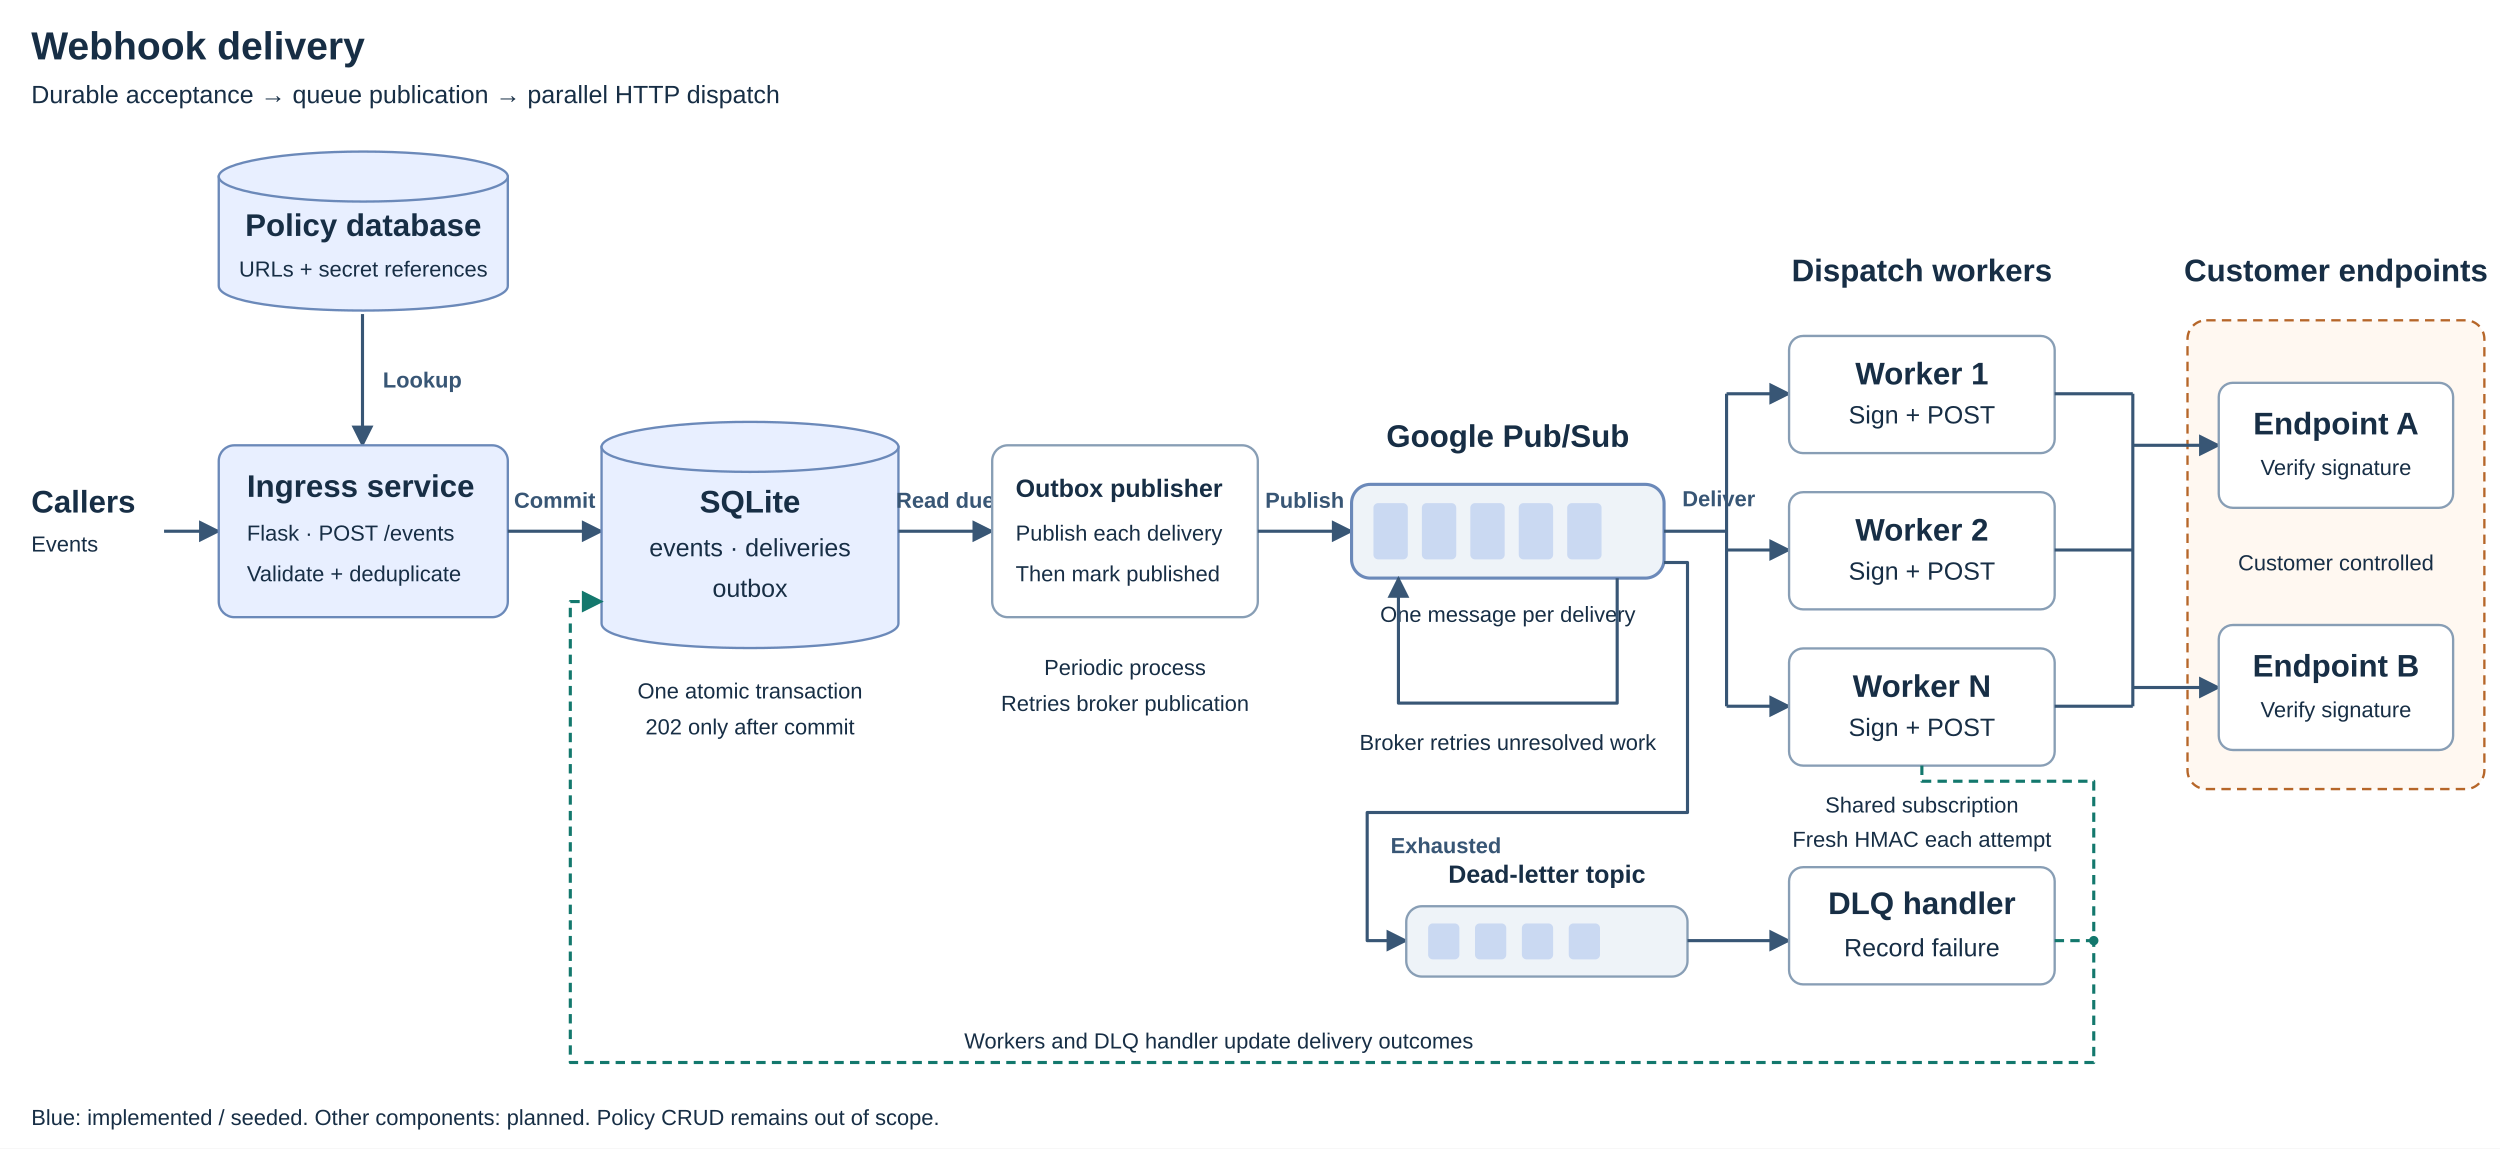
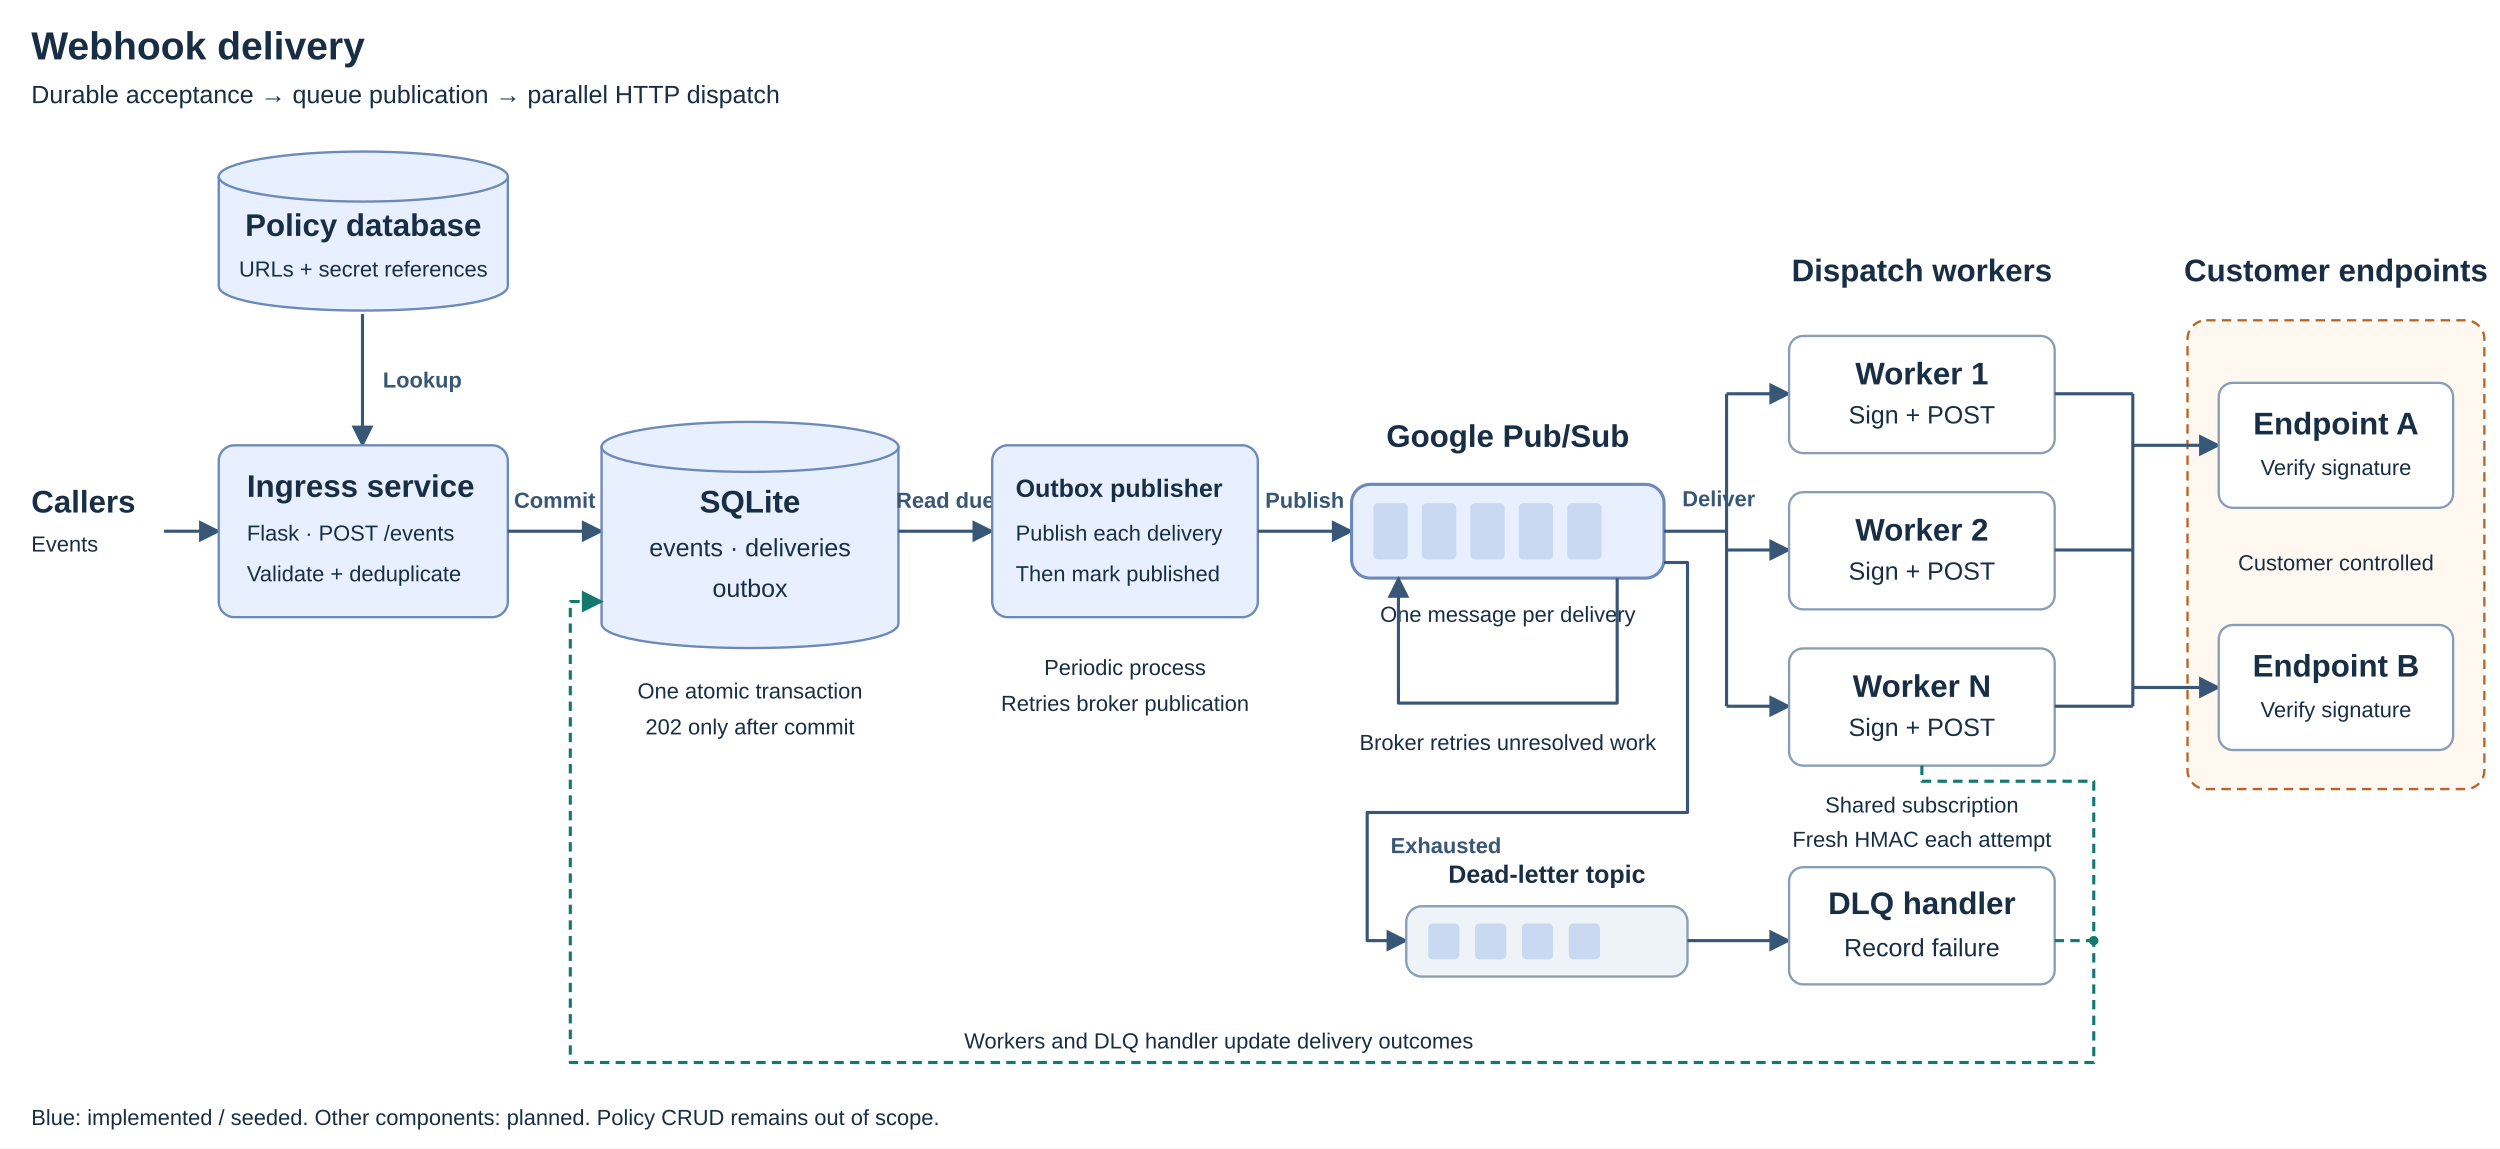
<svg xmlns="http://www.w3.org/2000/svg" width="1600" height="735" viewBox="0 0 1600 735" role="img" aria-labelledby="title desc">
  <defs>
    <marker id="arrow" viewBox="0 0 10 10" refX="9" refY="5" markerWidth="7" markerHeight="7" orient="auto">
      <path d="M0 0 L10 5 L0 10z" fill="#385675" />
    </marker>
    <marker id="state-arrow" viewBox="0 0 10 10" refX="9" refY="5" markerWidth="7" markerHeight="7" orient="auto">
      <path d="M0 0 L10 5 L0 10z" fill="#13786d" />
    </marker>
    <style>
    text{font-family:Arial,Helvetica,sans-serif;fill:#172e45}
    .title{font-size:25px;font-weight:700}.head{font-size:20px;font-weight:700}
    .body{font-size:16px}.small{font-size:14px}.edge{font-size:14px;font-weight:600;fill:#385675}
    .line{fill:none;stroke:#385675;stroke-width:2;stroke-linejoin:round;marker-end:url(#arrow)}
    .bus{fill:none;stroke:#385675;stroke-width:2;stroke-linejoin:round}
    .state{fill:none;stroke:#13786d;stroke-width:2;stroke-dasharray:6 4;stroke-linejoin:round}
    .built{fill:#e8efff;stroke:#6b89b9;stroke-width:1.5}
    .planned{fill:#fff;stroke:#889eb5;stroke-width:1.5}
  </style>
  </defs>
  <rect width="1600" height="735" fill="#fff" />
  <text x="20" y="38" class="title">Webhook delivery</text>
  <text x="20" y="66" class="body">Durable acceptance → queue publication → parallel HTTP dispatch</text>
  <path d="M140 113 V183 C140 204 325 204 325 183 V113 Z" class="built" />
  <ellipse cx="232.5" cy="113" rx="92.5" ry="16" class="built" />
  <text x="232.5" y="151" class="head" text-anchor="middle">Policy database</text>
  <text x="232.5" y="177" class="small" text-anchor="middle">URLs + secret references</text>
  <path d="M232 201 V285" class="line" />
  <text x="245" y="248" class="edge">Lookup</text>
  <text x="20" y="328" class="head">Callers</text>
  <text x="20" y="353" class="small">Events</text>
  <path d="M105 340 H140" class="line" />
  <rect x="140" y="285" width="185" height="110" rx="10" class="built" />
  <text x="158" y="318" class="head">Ingress service</text>
  <text x="158" y="346" class="small">Flask · POST /events</text>
  <text x="158" y="372" class="small">Validate + deduplicate</text>
  <path d="M325 340 H385" class="line" />
  <text x="355" y="325" class="edge" text-anchor="middle">Commit</text>
  <path d="M385 286 V399 C385 420 575 420 575 399 V286 Z" class="built" />
  <ellipse cx="480" cy="286" rx="95" ry="16" class="built" />
  <text x="480" y="328" class="head" text-anchor="middle">SQLite</text>
  <text x="480" y="356" class="body" text-anchor="middle">events · deliveries</text>
  <text x="480" y="382" class="body" text-anchor="middle">outbox</text>
  <text x="480" y="447" class="small" text-anchor="middle">One atomic transaction</text>
  <text x="480" y="470" class="small" text-anchor="middle">202 only after commit</text>
  <path d="M575 340 H635" class="line" />
  <text x="605" y="325" class="edge" text-anchor="middle">Read due</text>
-   <rect x="635" y="285" width="170" height="110" rx="10" class="planned" />
+   <rect x="635" y="285" width="170" height="110" rx="10" class="built" />
  <text x="650" y="318" class="body" font-weight="700">Outbox publisher</text>
  <text x="650" y="346" class="small">Publish each delivery</text>
  <text x="650" y="372" class="small">Then mark published</text>
  <text x="720" y="432" class="small" text-anchor="middle">Periodic process</text>
  <text x="720" y="455" class="small" text-anchor="middle">Retries broker publication</text>
  <path d="M805 340 H865" class="line" />
  <text x="835" y="325" class="edge" text-anchor="middle">Publish</text>
  <text x="965" y="286" class="head" text-anchor="middle">Google Pub/Sub</text>
-   <rect x="865" y="310" width="200" height="60" rx="12" fill="#eef3f8" stroke="#6b89b9" stroke-width="2" />
+   <rect x="865" y="310" width="200" height="60" rx="12" fill="#e8efff" stroke="#6b89b9" stroke-width="2" />
  <rect x="879" y="322" width="22" height="36" rx="3" fill="#cad9f2" />
  <rect x="910" y="322" width="22" height="36" rx="3" fill="#cad9f2" />
  <rect x="941" y="322" width="22" height="36" rx="3" fill="#cad9f2" />
  <rect x="972" y="322" width="22" height="36" rx="3" fill="#cad9f2" />
  <rect x="1003" y="322" width="22" height="36" rx="3" fill="#cad9f2" />
  <text x="965" y="398" class="small" text-anchor="middle">One message per delivery</text>
  <path d="M1035 370 V450 H895 V370" class="line" />
  <text x="965" y="480" class="small" text-anchor="middle">Broker retries unresolved work</text>
  <path d="M1065 340 H1105 M1105 252 V452" class="bus" />
  <path d="M1105 252 H1145" class="line" />
  <path d="M1105 352 H1145" class="line" />
  <path d="M1105 452 H1145" class="line" />
  <text x="1100" y="324" class="edge" text-anchor="middle">Deliver</text>
  <text x="1230" y="180" class="head" text-anchor="middle">Dispatch workers</text>
  <rect x="1145" y="215" width="170" height="75" rx="9" class="planned" />
  <text x="1230" y="246" class="head" text-anchor="middle">Worker 1</text>
  <text x="1230" y="271" class="body" text-anchor="middle">Sign + POST</text>
  <rect x="1145" y="315" width="170" height="75" rx="9" class="planned" />
  <text x="1230" y="346" class="head" text-anchor="middle">Worker 2</text>
  <text x="1230" y="371" class="body" text-anchor="middle">Sign + POST</text>
  <rect x="1145" y="415" width="170" height="75" rx="9" class="planned" />
  <text x="1230" y="446" class="head" text-anchor="middle">Worker N</text>
  <text x="1230" y="471" class="body" text-anchor="middle">Sign + POST</text>
  <text x="1230" y="520" class="small" text-anchor="middle">Shared subscription</text>
  <text x="1230" y="542" class="small" text-anchor="middle">Fresh HMAC each attempt</text>
  <rect x="1400" y="205" width="190" height="300" rx="12" fill="#fff8f1" stroke="#b66629" stroke-width="1.5" stroke-dasharray="6 4" />
  <path d="M1315 252 H1365 M1315 352 H1365 M1315 452 H1365 M1365 252 V452" class="bus" />
  <path d="M1365 285 H1420" class="line" />
  <path d="M1365 440 H1420" class="line" />
  <text x="1495" y="180" class="head" text-anchor="middle">Customer endpoints</text>
  <rect x="1420" y="245" width="150" height="80" rx="9" class="planned" />
  <text x="1495" y="278" class="head" text-anchor="middle">Endpoint A</text>
  <text x="1495" y="304" class="small" text-anchor="middle">Verify signature</text>
  <rect x="1420" y="400" width="150" height="80" rx="9" class="planned" />
  <text x="1495" y="433" class="head" text-anchor="middle">Endpoint B</text>
  <text x="1495" y="459" class="small" text-anchor="middle">Verify signature</text>
  <text x="1495" y="365" class="small" text-anchor="middle">Customer controlled</text>
  <path d="M1065 360 H1080 V520 H875 V602 H900" class="line" />
  <text x="890" y="546" class="edge">Exhausted</text>
  <text x="990" y="565" class="body" text-anchor="middle" font-weight="700">Dead-letter topic</text>
  <rect x="900" y="580" width="180" height="45" rx="10" fill="#eef3f8" stroke="#889eb5" stroke-width="1.5" />
  <rect x="914" y="591" width="20" height="23" rx="3" fill="#cad9f2" />
  <rect x="944" y="591" width="20" height="23" rx="3" fill="#cad9f2" />
  <rect x="974" y="591" width="20" height="23" rx="3" fill="#cad9f2" />
  <rect x="1004" y="591" width="20" height="23" rx="3" fill="#cad9f2" />
  <path d="M1080 602 H1145" class="line" />
  <rect x="1145" y="555" width="170" height="75" rx="9" class="planned" />
  <text x="1230" y="585" class="head" text-anchor="middle">DLQ handler</text>
  <text x="1230" y="612" class="body" text-anchor="middle">Record failure</text>
  <path d="M1230 490 V500 H1340 V680 H365 V385 H385" class="state" marker-end="url(#state-arrow)" />
  <path d="M1315 602 H1340" class="state" />
  <circle cx="1340" cy="602" r="3" fill="#13786d" />
  <text x="780" y="671" class="small" fill="#126a62" text-anchor="middle">Workers and DLQ handler update delivery outcomes</text>
  <text x="20" y="720" class="small">Blue: implemented / seeded. Other components: planned. Policy CRUD remains out of scope.</text>
</svg>
